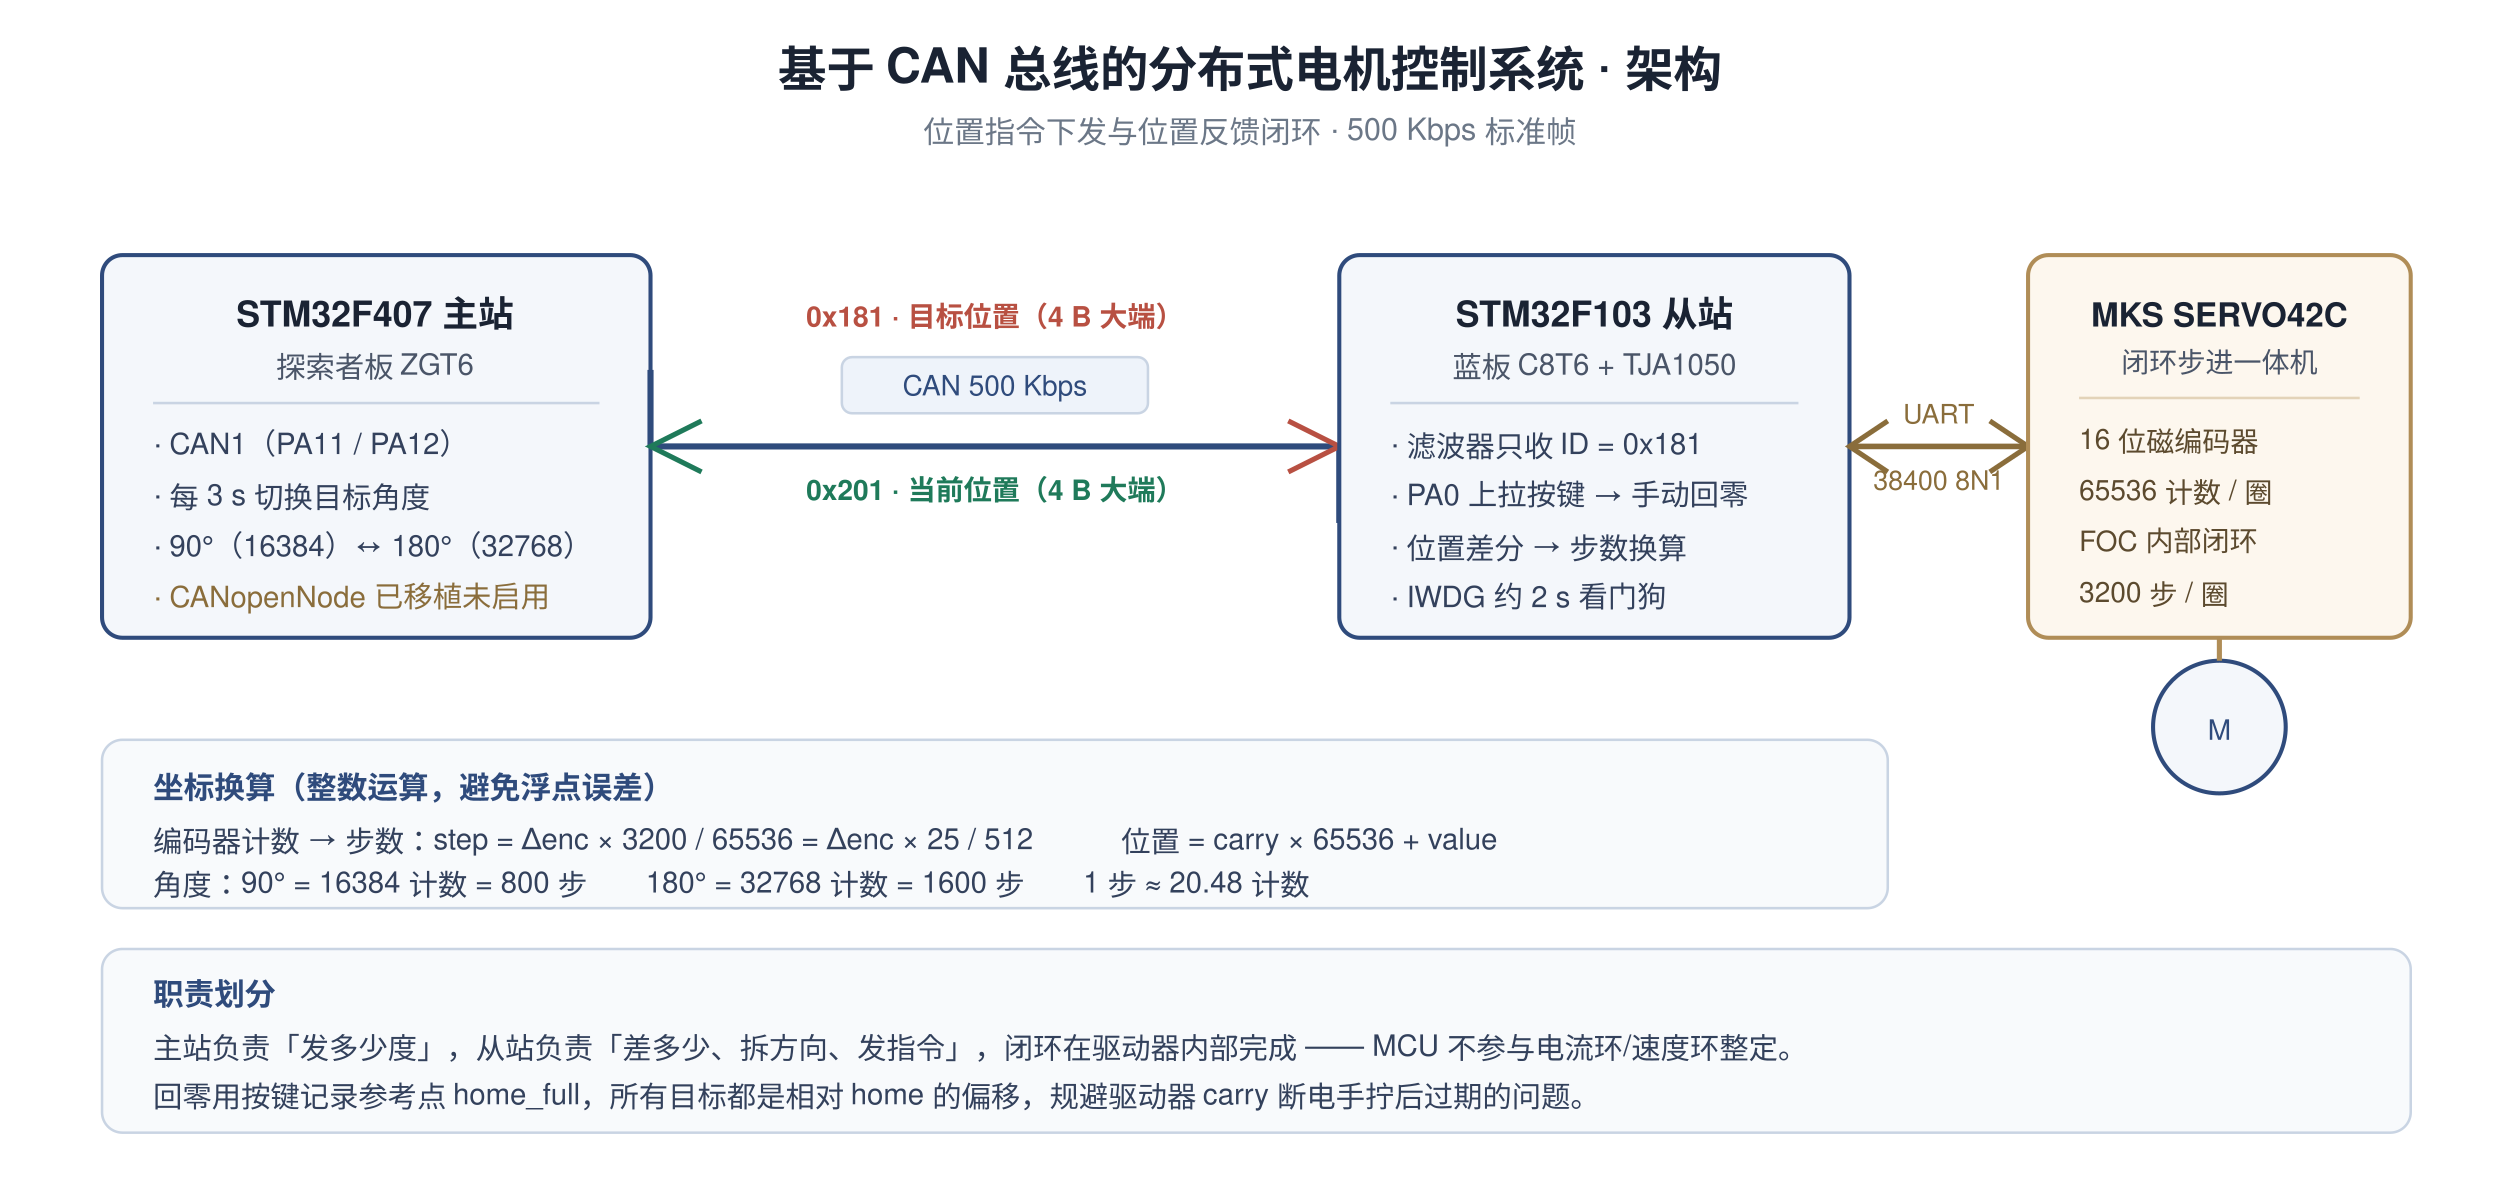
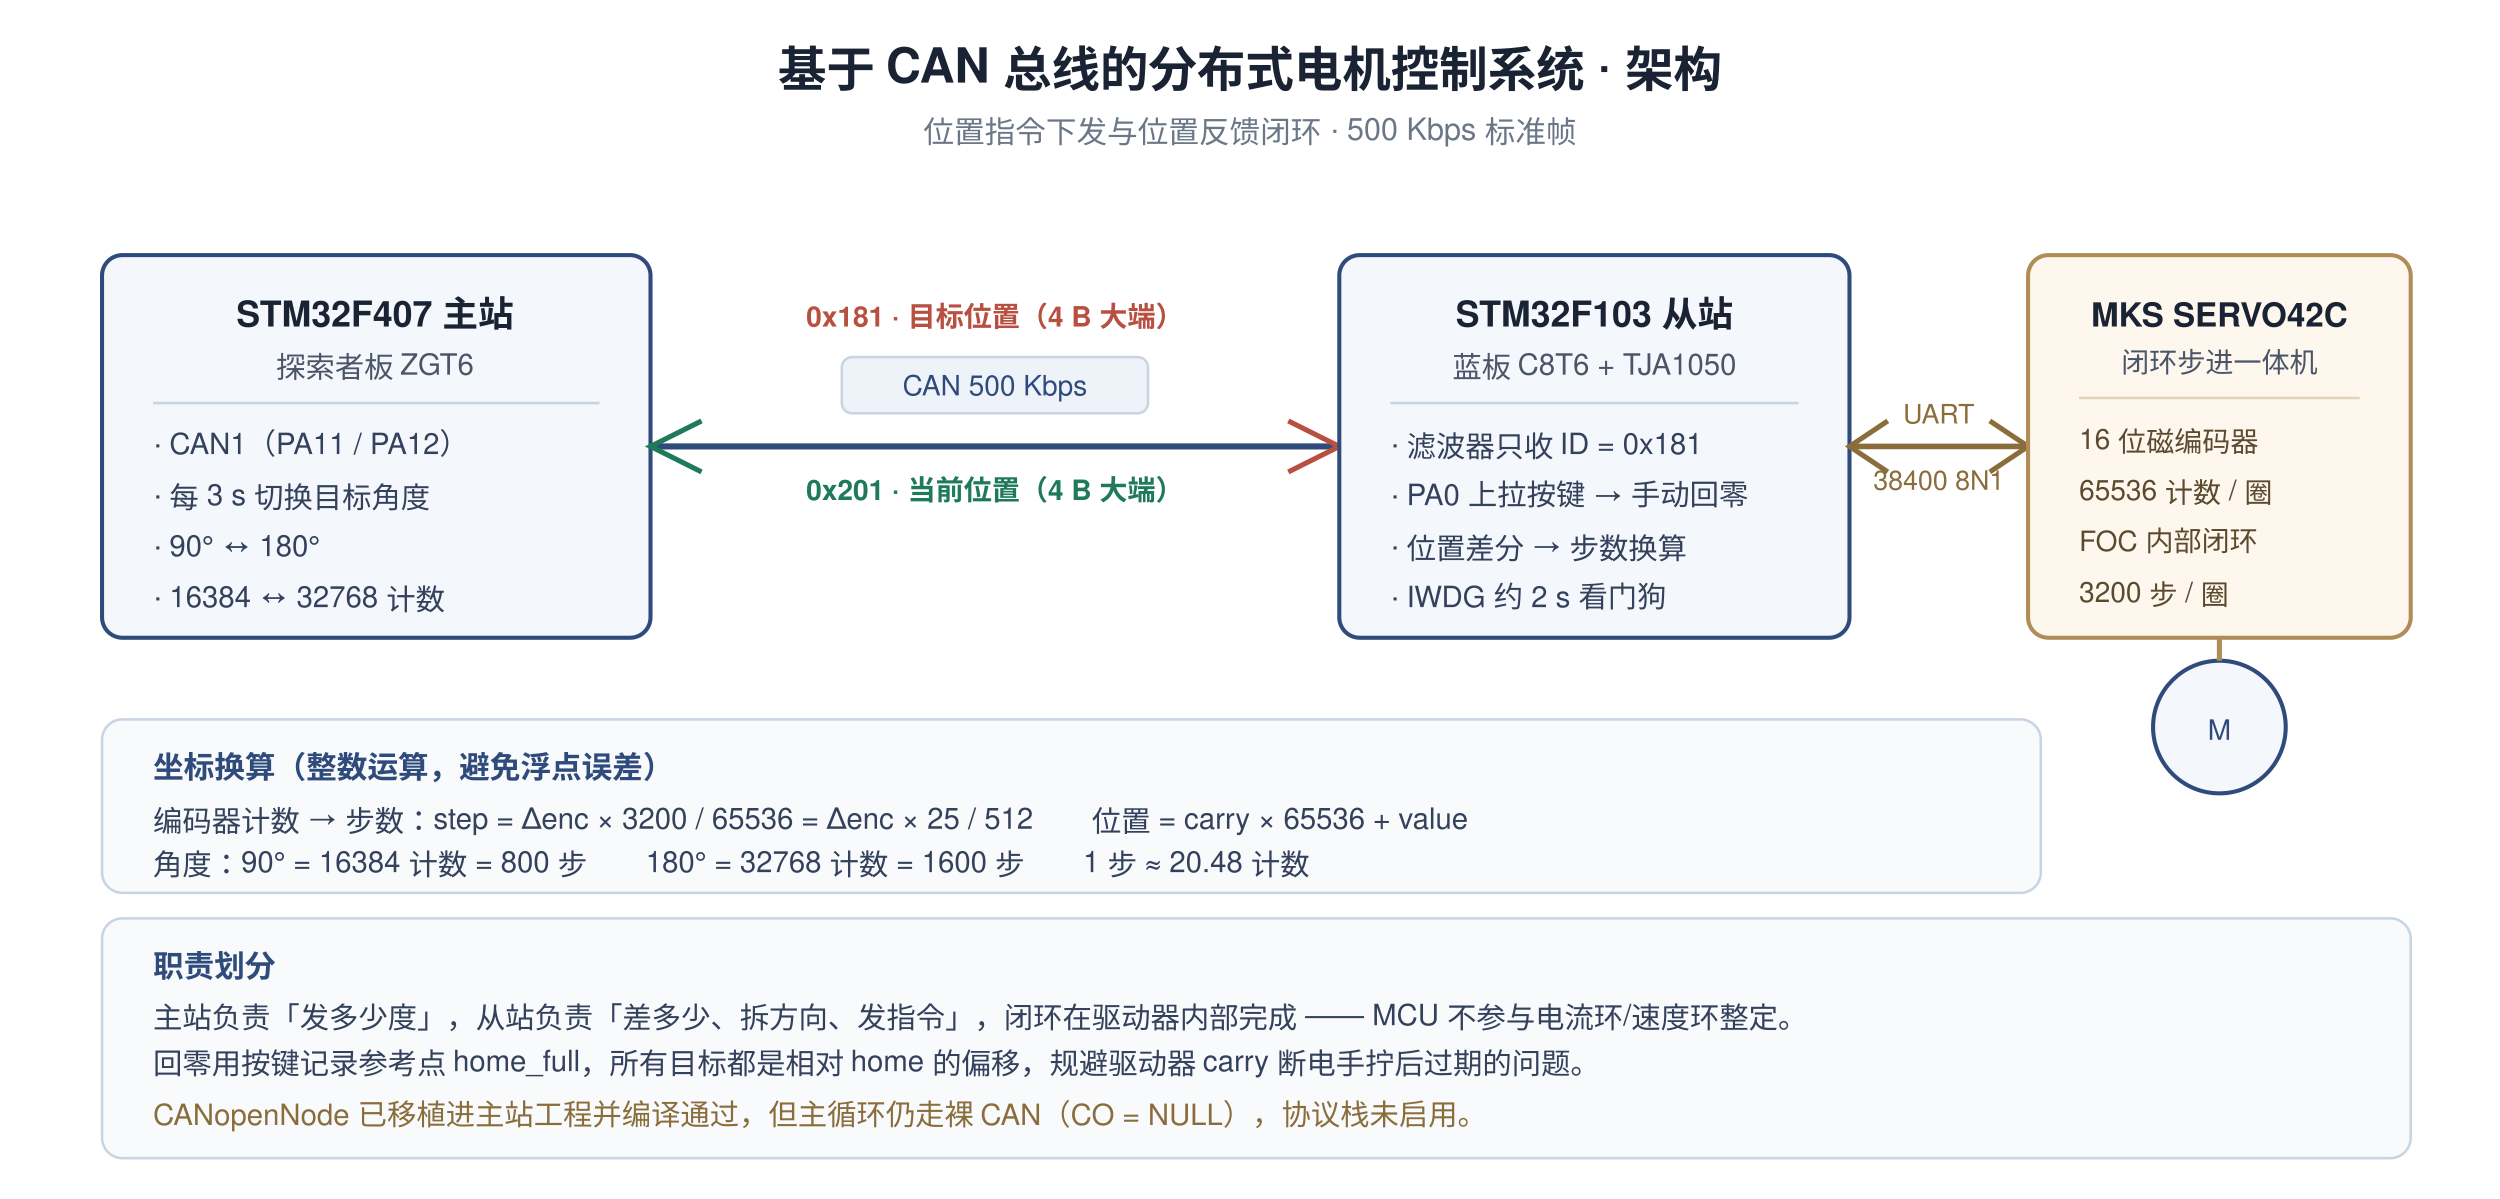
<svg xmlns="http://www.w3.org/2000/svg" viewBox="0 0 980 470" width="980" height="470" font-family="Microsoft YaHei, PingFang SC, Helvetica, Arial, sans-serif">
  <rect width="980" height="470" fill="#ffffff" />
  <text x="490" y="34" text-anchor="middle" font-size="19" font-weight="700" fill="#1a2333">基于 CAN 总线的分布式电机控制系统 · 架构</text>
  <text x="490" y="56" text-anchor="middle" font-size="12" fill="#6b7787">位置指令下发与位置反馈闭环 · 500 Kbps 标准帧</text>
  <rect x="40" y="100" width="215" height="150" rx="8" fill="#f4f7fb" stroke="#2f4b7c" stroke-width="1.6" />
  <text x="147" y="128" text-anchor="middle" font-size="14" font-weight="700" fill="#1a2333">STM32F407 主站</text>
  <text x="147" y="148" text-anchor="middle" font-size="11.5" fill="#4a5568">探索者板 ZGT6</text>
  <line x1="60" y1="158" x2="235" y2="158" stroke="#c9d4e3" stroke-width="1" />
  <text x="60" y="178" font-size="11.5" fill="#33415c">· CAN1（PA11 / PA12）</text>
  <text x="60" y="198" font-size="11.5" fill="#33415c">· 每 3 s 切换目标角度</text>
-   <text x="60" y="218" font-size="11.5" fill="#33415c">· 90°（16384）↔ 180°（32768）</text>
-   <text x="60" y="238" font-size="11.5" fill="#8a6d3b">· CANopenNode 已移植未启用</text>
+   <text x="60" y="218" font-size="11.5" fill="#33415c">· 90° ↔ 180°</text>
+   <text x="60" y="238" font-size="11.5" fill="#33415c">· 16384 ↔ 32768 计数</text>
  <line x1="255" y1="175" x2="525" y2="175" stroke="#2f4b7c" stroke-width="2.4" />
-   <line x1="255" y1="175" x2="255" y2="145" stroke="#2f4b7c" stroke-width="2.4" />
-   <line x1="525" y1="175" x2="525" y2="205" stroke="#2f4b7c" stroke-width="2.4" />
  <rect x="330" y="140" width="120" height="22" rx="4" fill="#eef3fa" stroke="#c9d4e3" />
  <text x="390" y="155" text-anchor="middle" font-size="11" fill="#2f4b7c">CAN 500 Kbps</text>
  <text x="390" y="128" text-anchor="middle" font-size="11" font-weight="700" fill="#b85042">0x181 · 目标位置（4 B 大端）</text>
  <text x="390" y="196" text-anchor="middle" font-size="11" font-weight="700" fill="#1f7a5a">0x201 · 当前位置（4 B 大端）</text>
  <path d="M505 185 L525 175 L505 165" fill="none" stroke="#b85042" stroke-width="2" />
  <path d="M275 165 L255 175 L275 185" fill="none" stroke="#1f7a5a" stroke-width="2" />
  <rect x="525" y="100" width="200" height="150" rx="8" fill="#f4f7fb" stroke="#2f4b7c" stroke-width="1.6" />
  <text x="625" y="128" text-anchor="middle" font-size="14" font-weight="700" fill="#1a2333">STM32F103 从站</text>
  <text x="625" y="148" text-anchor="middle" font-size="11.5" fill="#4a5568">蓝板 C8T6 + TJA1050</text>
  <line x1="545" y1="158" x2="705" y2="158" stroke="#c9d4e3" stroke-width="1" />
  <text x="545" y="178" font-size="11.5" fill="#33415c">· 滤波器只收 ID = 0x181</text>
  <text x="545" y="198" font-size="11.5" fill="#33415c">· PA0 上拉按键 → 手动回零</text>
  <text x="545" y="218" font-size="11.5" fill="#33415c">· 位置差分 → 步数换算</text>
  <text x="545" y="238" font-size="11.5" fill="#33415c">· IWDG 约 2 s 看门狗</text>
  <line x1="725" y1="175" x2="795" y2="175" stroke="#8a6d3b" stroke-width="2.2" />
  <text x="760" y="166" text-anchor="middle" font-size="10.5" fill="#8a6d3b">UART</text>
  <text x="760" y="192" text-anchor="middle" font-size="10.5" fill="#8a6d3b">38400 8N1</text>
  <path d="M780 165 L795 175 L780 185" fill="none" stroke="#8a6d3b" stroke-width="2" />
  <path d="M740 185 L725 175 L740 165" fill="none" stroke="#8a6d3b" stroke-width="2" />
  <rect x="795" y="100" width="150" height="150" rx="8" fill="#fdf7ee" stroke="#b08d57" stroke-width="1.6" />
  <text x="870" y="128" text-anchor="middle" font-size="13" font-weight="700" fill="#1a2333">MKS SERVO42C</text>
  <text x="870" y="146" text-anchor="middle" font-size="11" fill="#4a5568">闭环步进一体机</text>
  <line x1="815" y1="156" x2="925" y2="156" stroke="#e3d3b8" stroke-width="1" />
  <text x="815" y="176" font-size="11" fill="#5c4a2e">16 位磁编码器</text>
  <text x="815" y="196" font-size="11" fill="#5c4a2e">65536 计数 / 圈</text>
  <text x="815" y="216" font-size="11" fill="#5c4a2e">FOC 内部闭环</text>
  <text x="815" y="236" font-size="11" fill="#5c4a2e">3200 步 / 圈</text>
  <circle cx="870" cy="285" r="26" fill="#f4f7fb" stroke="#2f4b7c" stroke-width="1.6" />
  <text x="870" y="290" text-anchor="middle" font-size="11" fill="#2f4b7c">M</text>
  <line x1="870" y1="250" x2="870" y2="259" stroke="#b08d57" stroke-width="2" />
-   <rect x="40" y="290" width="700" height="66" rx="8" fill="#f8fafc" stroke="#c9d4e3" />
-   <text x="60" y="313" font-size="12" font-weight="700" fill="#2f4b7c">坐标换算（整数运算，避免浮点误差）</text>
-   <text x="60" y="334" font-size="11.5" fill="#33415c">编码器计数 → 步数：step = Δenc × 3200 / 65536 = Δenc × 25 / 512　　　位置 = carry × 65536 + value</text>
-   <text x="60" y="351" font-size="11.5" fill="#33415c">角度：90° = 16384 计数 = 800 步　　180° = 32768 计数 = 1600 步　　1 步 ≈ 20.48 计数</text>
-   <rect x="40" y="372" width="905" height="72" rx="8" fill="#f8fafc" stroke="#c9d4e3" />
-   <text x="60" y="394" font-size="12" font-weight="700" fill="#2f4b7c">职责划分</text>
-   <text x="60" y="415" font-size="11.5" fill="#33415c">主站负责「发多少度」，从站负责「差多少、拆方向、发指令」，闭环在驱动器内部完成 —— MCU 不参与电流环/速度环整定。</text>
-   <text x="60" y="434" font-size="11.5" fill="#33415c">回零用按键记录参考点 home_full，所有目标都是相对 home 的偏移，规避驱动器 carry 断电手拧后过期的问题。</text>
+   <rect x="40" y="282" width="760" height="68" rx="8" fill="#f8fafc" stroke="#c9d4e3" />
+   <text x="60" y="305" font-size="12" font-weight="700" fill="#2f4b7c">坐标换算（整数运算，避免浮点误差）</text>
+   <text x="60" y="326" font-size="11.5" fill="#33415c">编码器计数 → 步数：step = Δenc × 3200 / 65536 = Δenc × 25 / 512　　位置 = carry × 65536 + value</text>
+   <text x="60" y="343" font-size="11.5" fill="#33415c">角度：90° = 16384 计数 = 800 步　　180° = 32768 计数 = 1600 步　　1 步 ≈ 20.48 计数</text>
+   <rect x="40" y="360" width="905" height="94" rx="8" fill="#f8fafc" stroke="#c9d4e3" />
+   <text x="60" y="383" font-size="12" font-weight="700" fill="#2f4b7c">职责划分</text>
+   <text x="60" y="403" font-size="11.5" fill="#33415c">主站负责「发多少度」，从站负责「差多少、拆方向、发指令」，闭环在驱动器内部完成 —— MCU 不参与电流环/速度环整定。</text>
+   <text x="60" y="421" font-size="11.5" fill="#33415c">回零用按键记录参考点 home_full，所有目标都是相对 home 的偏移，规避驱动器 carry 断电手拧后过期的问题。</text>
+   <text x="60" y="441" font-size="11.5" fill="#8a6d3b">CANopenNode 已移植进主站工程并编译通过，但主循环仍走裸 CAN（CO = NULL），协议栈未启用。</text>
</svg>
